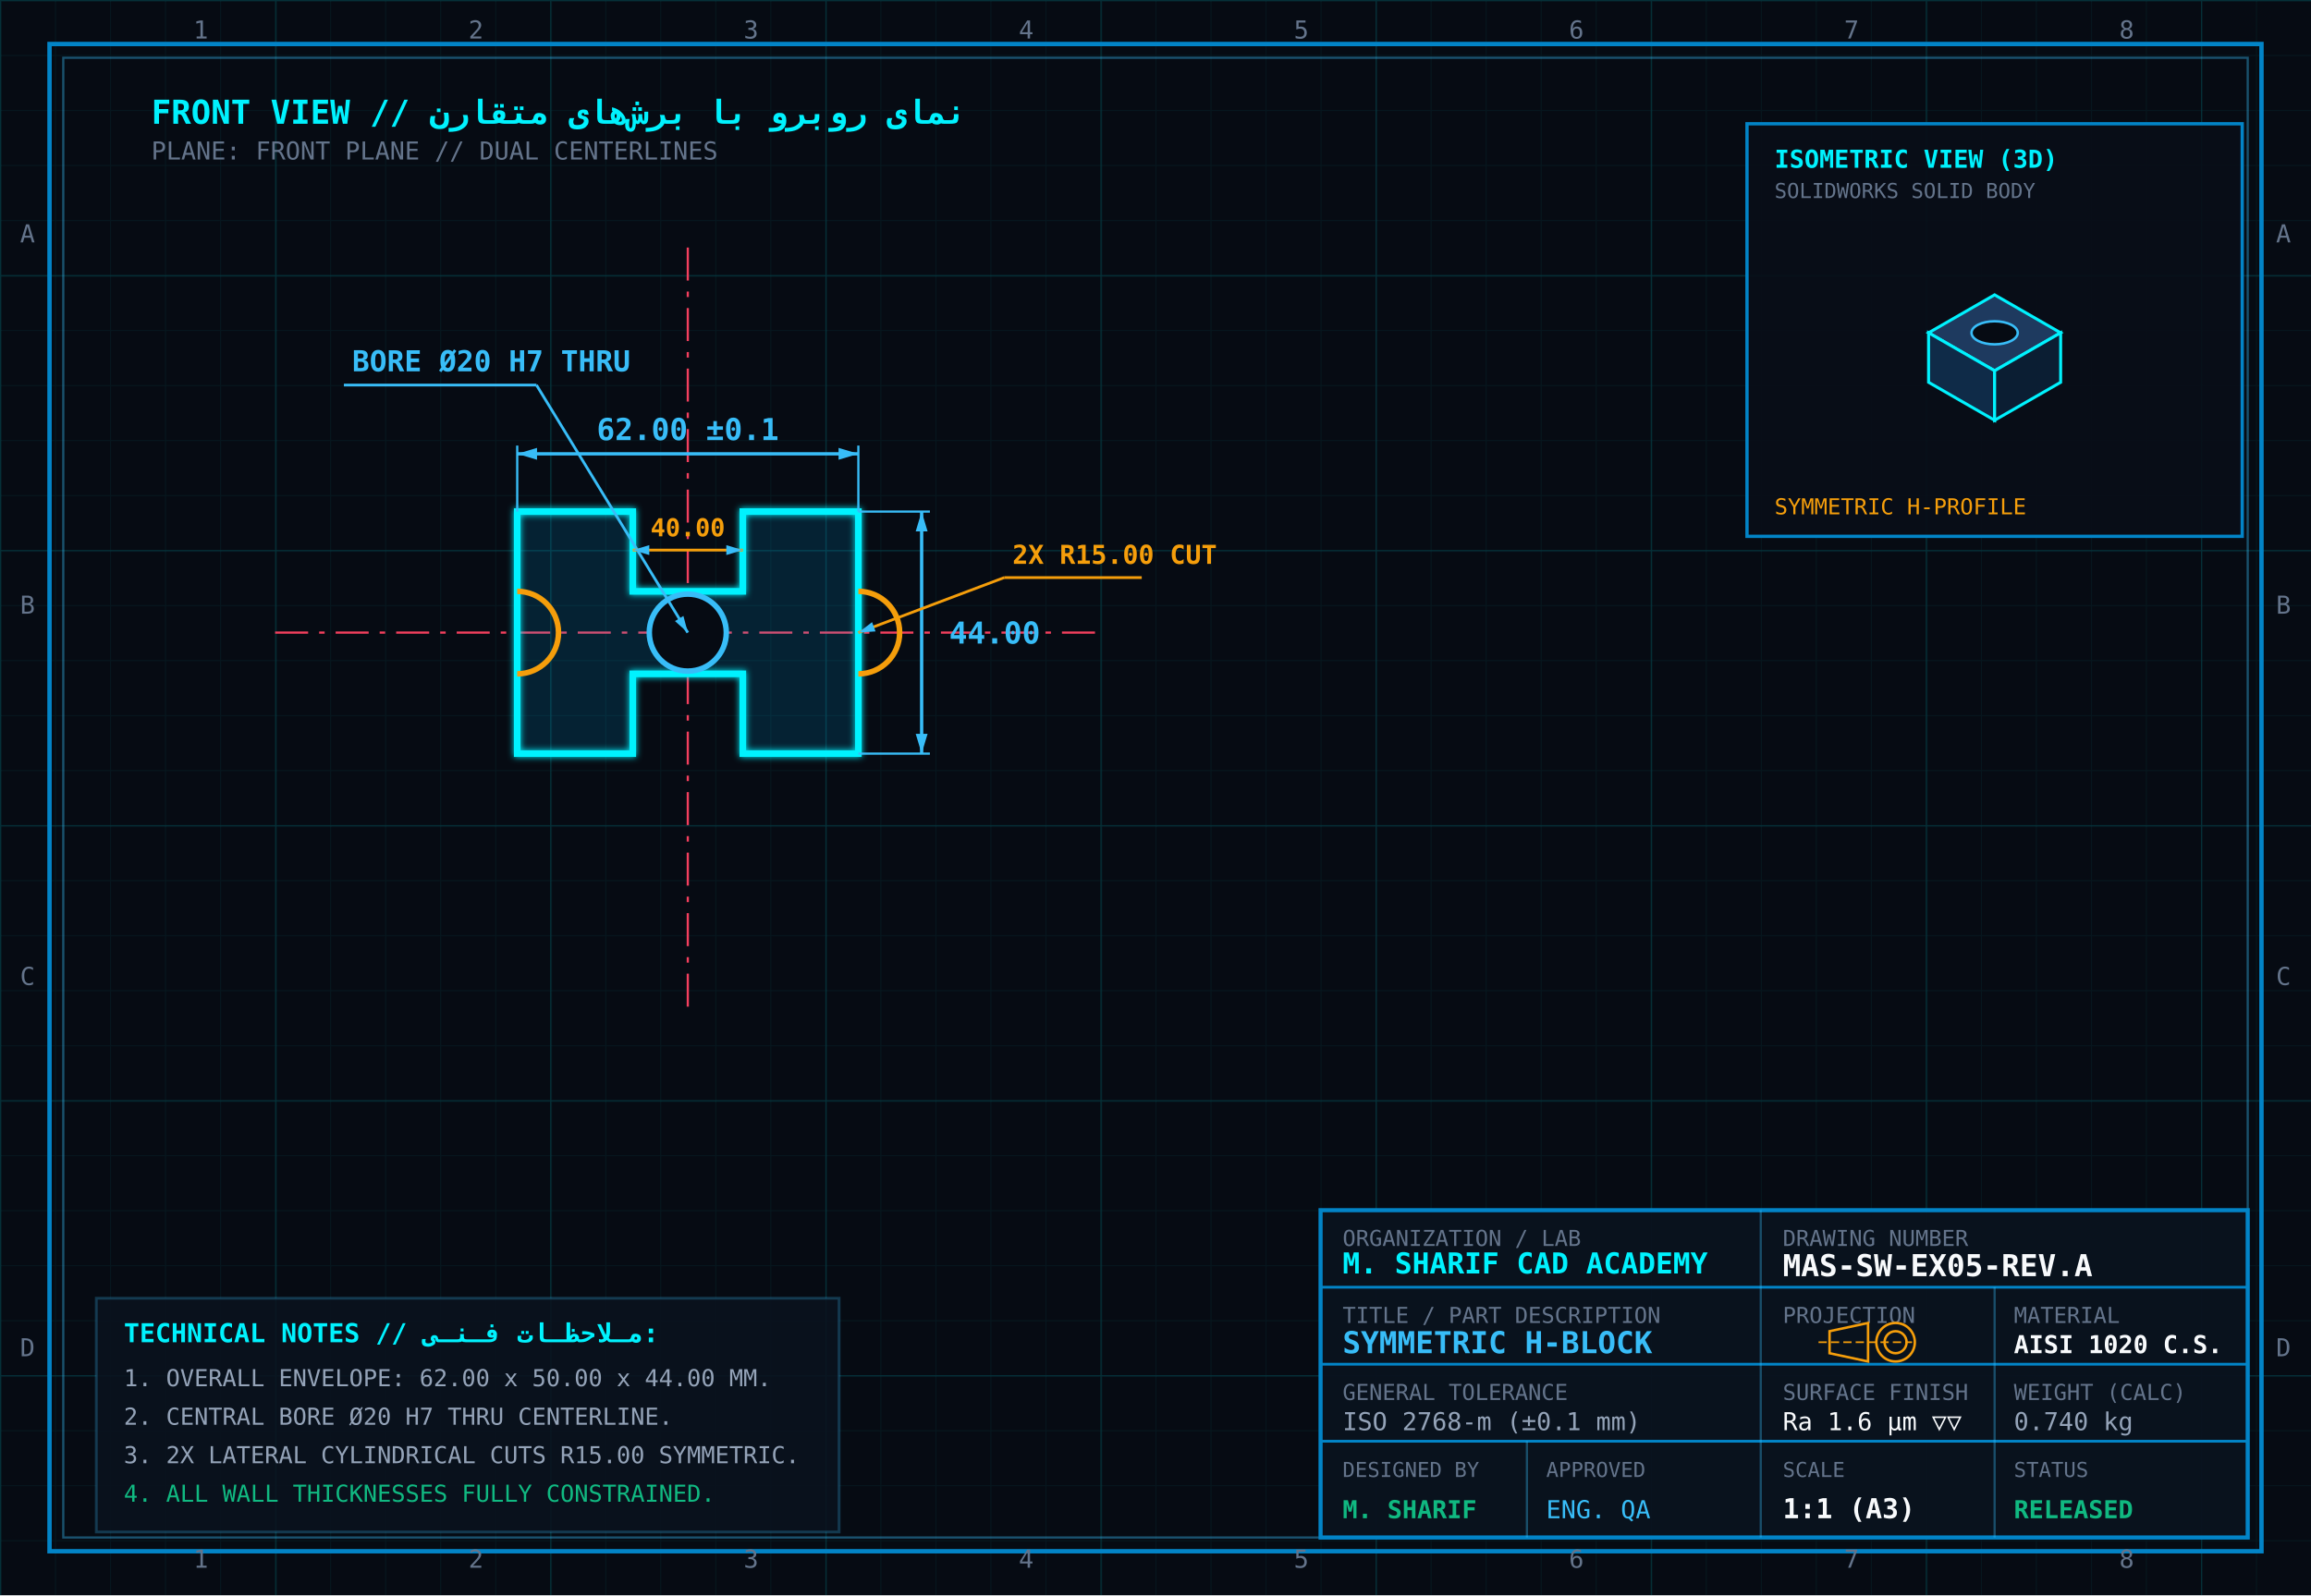
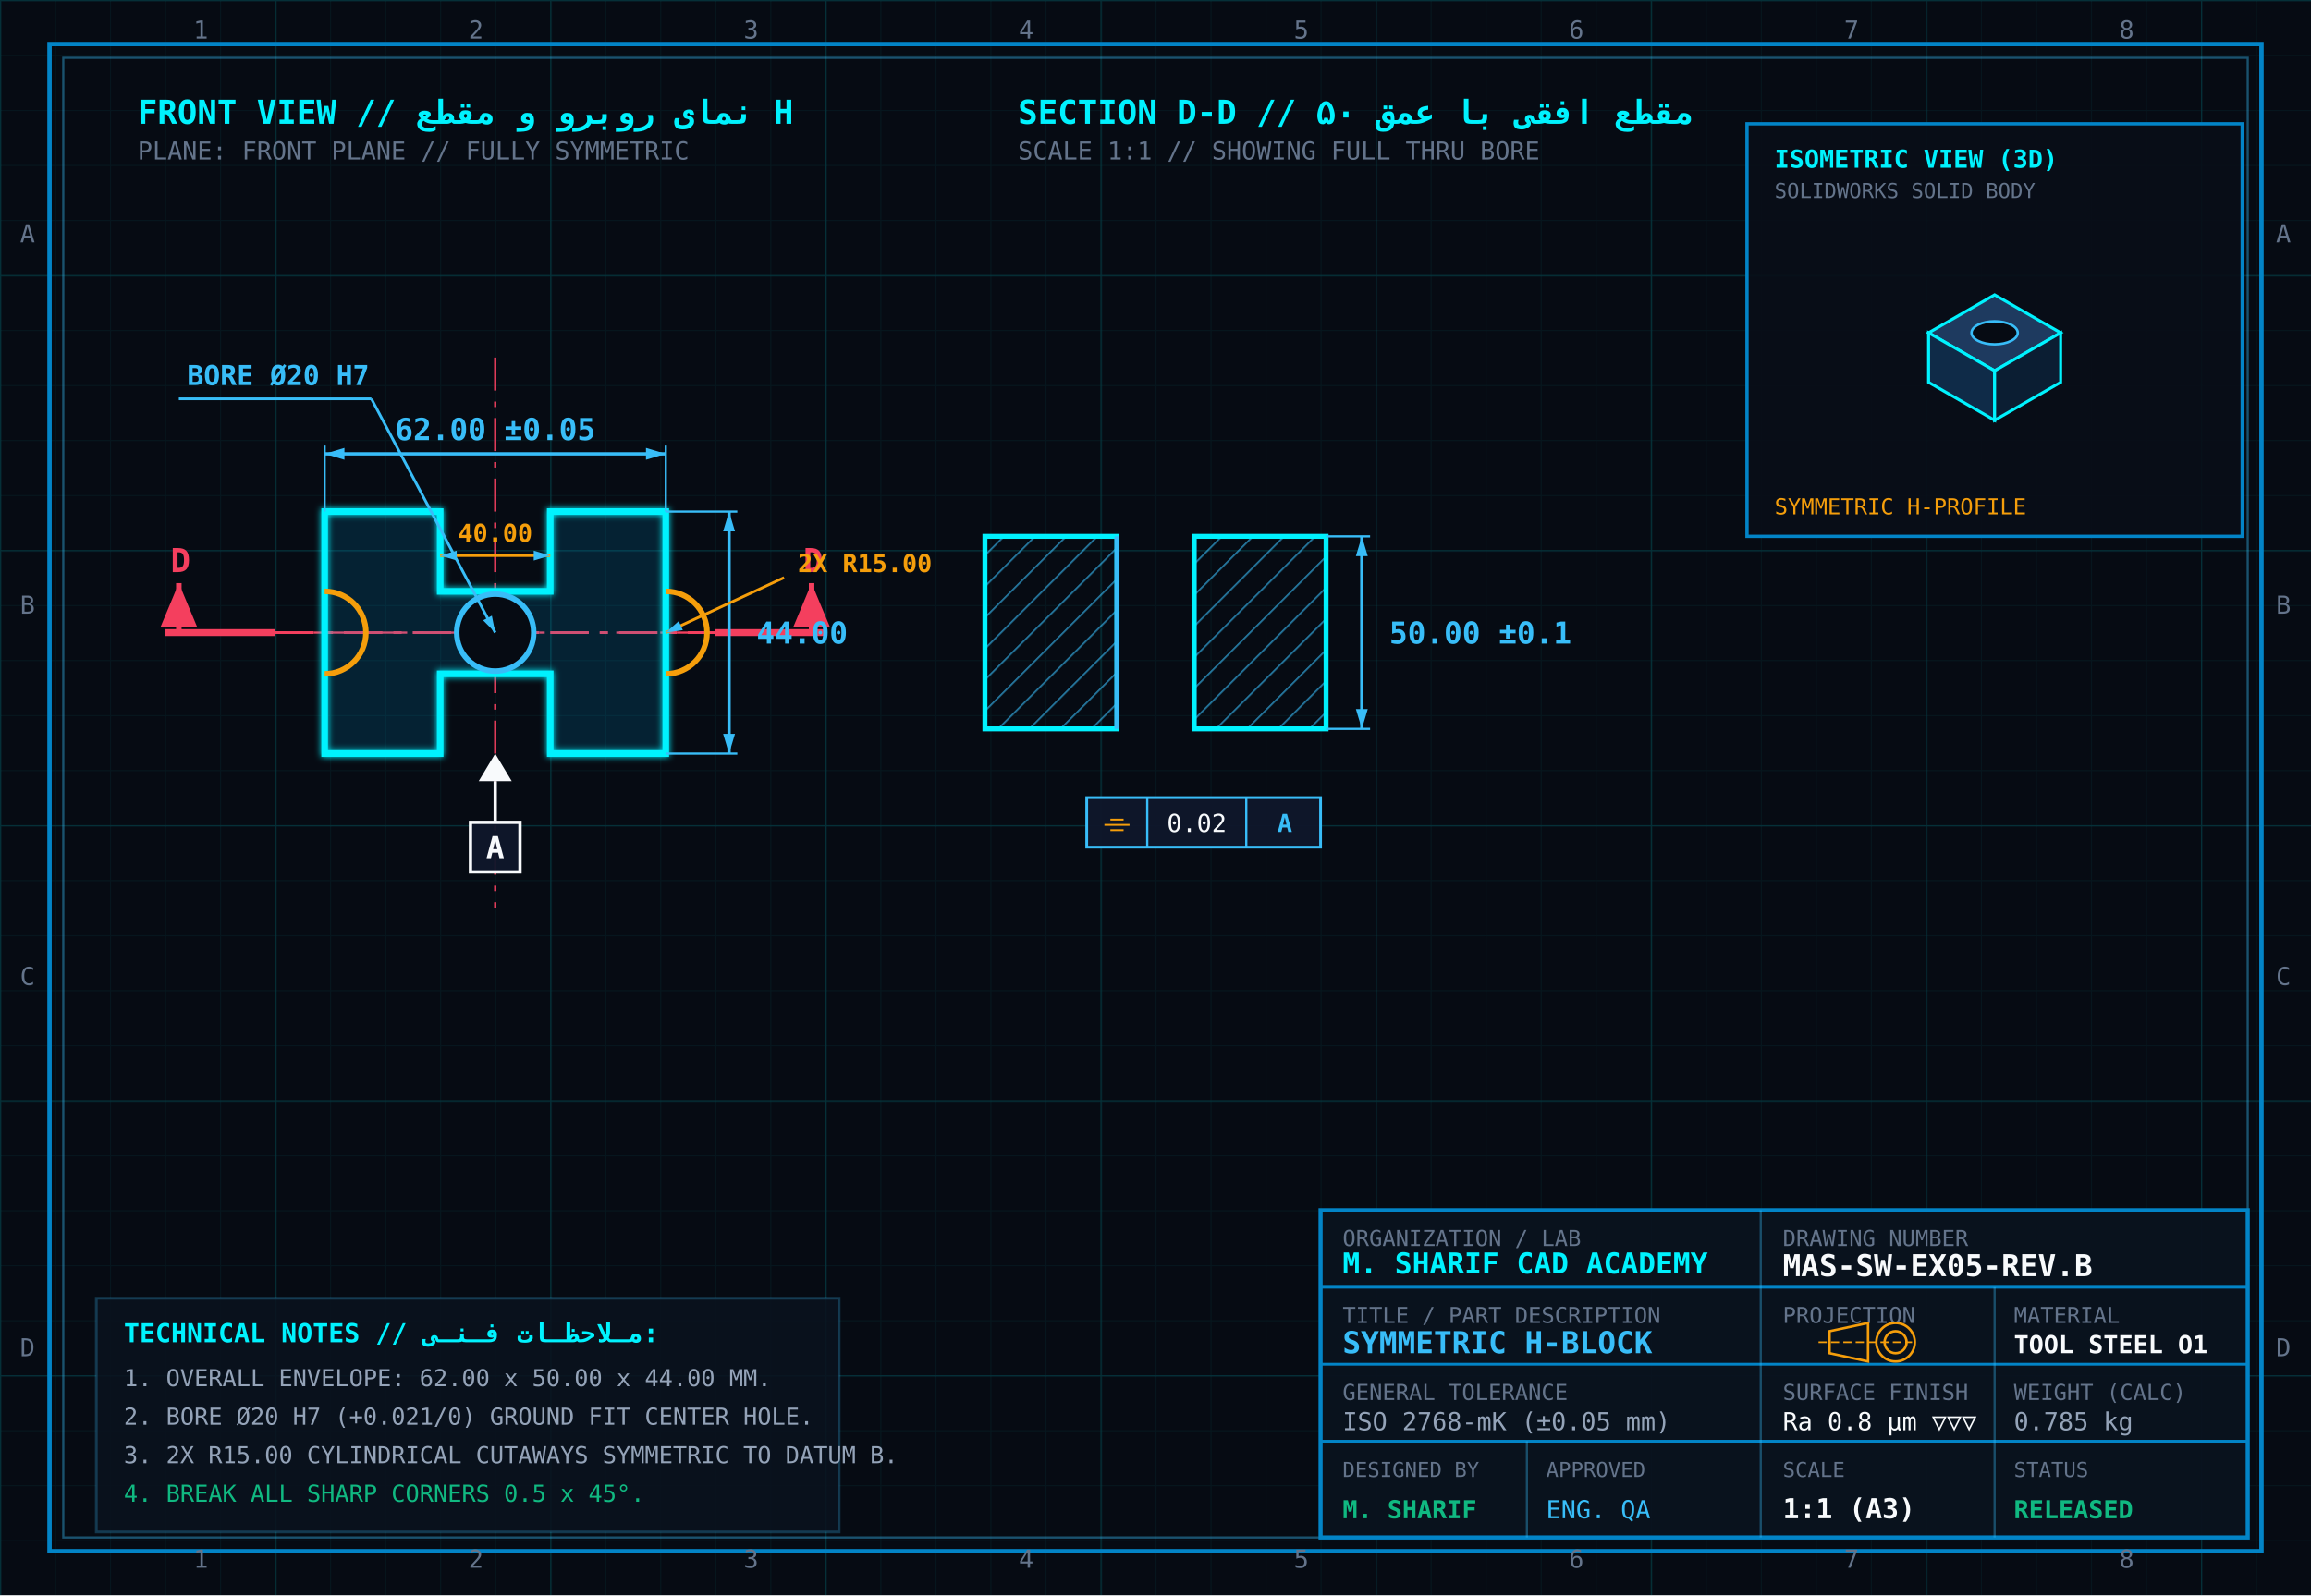
<svg xmlns="http://www.w3.org/2000/svg" viewBox="0 0 840 580" width="100%" height="100%">
  <defs>
    <pattern id="cadGrid5" width="20" height="20" patternUnits="userSpaceOnUse">
      <path d="M 20 0 L 0 0 0 20" fill="none" stroke="rgba(0, 242, 254, 0.05)" stroke-width="0.75" />
    </pattern>
    <pattern id="cadGridMajor5" width="100" height="100" patternUnits="userSpaceOnUse">
      <path d="M 100 0 L 0 0 0 100" fill="none" stroke="rgba(0, 242, 254, 0.12)" stroke-width="1" />
    </pattern>
+     <pattern id="hatch5" width="8" height="8" patternTransform="rotate(45 0 0)" patternUnits="userSpaceOnUse">
+       <line x1="0" y1="0" x2="0" y2="8" stroke="#38bdf8" stroke-width="1.2" opacity="0.6" />
+     </pattern>
    <marker id="arrEnd5" viewBox="0 0 10 10" refX="10" refY="5" markerWidth="6" markerHeight="6" orient="auto">
      <path d="M 0 2 L 10 5 L 0 8 Z" fill="#38bdf8" />
    </marker>
    <marker id="arrStart5" viewBox="0 0 10 10" refX="0" refY="5" markerWidth="6" markerHeight="6" orient="auto">
      <path d="M 10 2 L 0 5 L 10 8 Z" fill="#38bdf8" />
+     </marker>
+     <marker id="arrSec5" viewBox="0 0 12 12" refX="12" refY="6" markerWidth="8" markerHeight="8" orient="auto">
+       <path d="M 0 1 L 12 6 L 0 11 Z" fill="#f43f5e" />
    </marker>
    <filter id="glow5" x="-10%" y="-10%" width="120%" height="120%">
      <feGaussianBlur stdDeviation="1.2" result="blur" />
      <feComposite in="SourceGraphic" in2="blur" operator="over" />
    </filter>
  </defs>
  <rect width="840" height="580" fill="#060b13" class="cad-bg" />
  <rect width="840" height="580" fill="url(#cadGrid5)" class="cad-grid" />
  <rect width="840" height="580" fill="url(#cadGridMajor5)" class="cad-grid-major" />
  <rect x="18" y="16" width="804" height="548" fill="none" stroke="#0284c7" stroke-width="1.6" />
  <rect x="23" y="21" width="794" height="538" fill="none" stroke="rgba(56, 189, 248, 0.4)" stroke-width="0.8" />
  <g fill="#64748b" font-family="monospace" font-size="9" text-anchor="middle">
    <text x="73" y="14">1</text>
    <text x="73" y="570">1</text>
    <text x="173" y="14">2</text>
    <text x="173" y="570">2</text>
    <text x="273" y="14">3</text>
    <text x="273" y="570">3</text>
    <text x="373" y="14">4</text>
    <text x="373" y="570">4</text>
    <text x="473" y="14">5</text>
    <text x="473" y="570">5</text>
    <text x="573" y="14">6</text>
    <text x="573" y="570">6</text>
    <text x="673" y="14">7</text>
    <text x="673" y="570">7</text>
    <text x="773" y="14">8</text>
    <text x="773" y="570">8</text>
  </g>
  <g fill="#64748b" font-family="monospace" font-size="9" text-anchor="middle" dominant-baseline="central">
    <text x="10" y="85">A</text>
    <text x="830" y="85">A</text>
    <text x="10" y="220">B</text>
    <text x="830" y="220">B</text>
    <text x="10" y="355">C</text>
    <text x="830" y="355">C</text>
    <text x="10" y="490">D</text>
    <text x="830" y="490">D</text>
  </g>
  <g transform="translate(480, 440)">
    <rect width="337" height="119" fill="rgba(10, 18, 30, 0.95)" stroke="#0284c7" stroke-width="1.5" />
    <line x1="0" y1="28" x2="337" y2="28" stroke="#0284c7" stroke-width="1" />
    <line x1="0" y1="56" x2="337" y2="56" stroke="#0284c7" stroke-width="1" />
    <line x1="0" y1="84" x2="337" y2="84" stroke="#0284c7" stroke-width="1" />
    <line x1="160" y1="0" x2="160" y2="84" stroke="rgba(56, 189, 248, 0.35)" stroke-width="0.8" />
    <line x1="245" y1="28" x2="245" y2="84" stroke="rgba(56, 189, 248, 0.35)" stroke-width="0.8" />
    <line x1="75" y1="84" x2="75" y2="119" stroke="rgba(56, 189, 248, 0.35)" stroke-width="0.8" />
    <line x1="160" y1="84" x2="160" y2="119" stroke="rgba(56, 189, 248, 0.35)" stroke-width="0.8" />
    <line x1="245" y1="84" x2="245" y2="119" stroke="rgba(56, 189, 248, 0.35)" stroke-width="0.8" />
    <text x="8" y="13" fill="#64748b" font-family="monospace" font-size="8">ORGANIZATION / LAB</text>
    <text x="8" y="23" fill="#00f2fe" font-family="monospace" font-size="10.5" font-weight="bold">M. SHARIF CAD ACADEMY</text>
    <text x="168" y="13" fill="#64748b" font-family="monospace" font-size="8">DRAWING NUMBER</text>
-     <text x="168" y="24" fill="#f8fafc" font-family="monospace" font-size="11" font-weight="bold">MAS-SW-EX05-REV.A</text>
+     <text x="168" y="24" fill="#f8fafc" font-family="monospace" font-size="11" font-weight="bold">MAS-SW-EX05-REV.B</text>
    <text x="8" y="41" fill="#64748b" font-family="monospace" font-size="8">TITLE / PART DESCRIPTION</text>
    <text x="8" y="52" fill="#38bdf8" font-family="monospace" font-size="11" font-weight="bold">SYMMETRIC H-BLOCK</text>
    <text x="168" y="41" fill="#64748b" font-family="monospace" font-size="8">PROJECTION</text>
    <g transform="translate(185, 48)">
      <polygon points="0,4 0,-4 14,-7 14,7" fill="none" stroke="#f59e0b" stroke-width="0.9" />
      <line x1="-4" y1="0" x2="30" y2="0" stroke="#f59e0b" stroke-width="0.6" stroke-dasharray="3,1.5" />
      <circle cx="24" cy="0" r="4" fill="none" stroke="#f59e0b" stroke-width="0.9" />
      <circle cx="24" cy="0" r="7" fill="none" stroke="#f59e0b" stroke-width="0.9" />
    </g>
    <text x="252" y="41" fill="#64748b" font-family="monospace" font-size="8">MATERIAL</text>
-     <text x="252" y="52" fill="#f8fafc" font-family="monospace" font-size="9" font-weight="bold">AISI 1020 C.S.</text>
+     <text x="252" y="52" fill="#f8fafc" font-family="monospace" font-size="9" font-weight="bold">TOOL STEEL O1</text>
    <text x="8" y="69" fill="#64748b" font-family="monospace" font-size="8">GENERAL TOLERANCE</text>
-     <text x="8" y="80" fill="#94a3b8" font-family="monospace" font-size="9">ISO 2768-m (±0.1 mm)</text>
+     <text x="8" y="80" fill="#94a3b8" font-family="monospace" font-size="9">ISO 2768-mK (±0.05 mm)</text>
    <text x="168" y="69" fill="#64748b" font-family="monospace" font-size="8">SURFACE FINISH</text>
-     <text x="168" y="80" fill="#f8fafc" font-family="monospace" font-size="9">Ra 1.6 µm ▽▽</text>
+     <text x="168" y="80" fill="#f8fafc" font-family="monospace" font-size="9">Ra 0.8 µm ▽▽▽</text>
    <text x="252" y="69" fill="#64748b" font-family="monospace" font-size="8">WEIGHT (CALC)</text>
-     <text x="252" y="80" fill="#94a3b8" font-family="monospace" font-size="9">0.740 kg</text>
+     <text x="252" y="80" fill="#94a3b8" font-family="monospace" font-size="9">0.785 kg</text>
    <text x="8" y="97" fill="#64748b" font-family="monospace" font-size="7.5">DESIGNED BY</text>
    <text x="8" y="112" fill="#10b981" font-family="monospace" font-size="9" font-weight="bold">M. SHARIF</text>
    <text x="82" y="97" fill="#64748b" font-family="monospace" font-size="7.5">APPROVED</text>
    <text x="82" y="112" fill="#38bdf8" font-family="monospace" font-size="9">ENG. QA</text>
    <text x="168" y="97" fill="#64748b" font-family="monospace" font-size="7.5">SCALE</text>
    <text x="168" y="112" fill="#f8fafc" font-family="monospace" font-size="10" font-weight="bold">1:1 (A3)</text>
    <text x="252" y="97" fill="#64748b" font-family="monospace" font-size="7.5">STATUS</text>
    <text x="252" y="112" fill="#10b981" font-family="monospace" font-size="9" font-weight="bold">RELEASED</text>
  </g>
  <g transform="translate(35, 472)">
    <rect width="270" height="85" fill="rgba(10, 18, 30, 0.85)" stroke="rgba(56, 189, 248, 0.25)" stroke-width="1" />
    <text x="10" y="16" fill="#00f2fe" font-family="monospace" font-size="9.5" font-weight="bold">TECHNICAL NOTES // مـلاحظـات فـنـی:</text>
    <text x="10" y="32" fill="#94a3b8" font-family="monospace" font-size="8.5">1. OVERALL ENVELOPE: 62.00 x 50.00 x 44.00 MM.</text>
-     <text x="10" y="46" fill="#94a3b8" font-family="monospace" font-size="8.5">2. CENTRAL BORE Ø20 H7 THRU CENTERLINE.</text>
-     <text x="10" y="60" fill="#94a3b8" font-family="monospace" font-size="8.5">3. 2X LATERAL CYLINDRICAL CUTS R15.00 SYMMETRIC.</text>
-     <text x="10" y="74" fill="#10b981" font-family="monospace" font-size="8.5">4. ALL WALL THICKNESSES FULLY CONSTRAINED.</text>
+     <text x="10" y="46" fill="#94a3b8" font-family="monospace" font-size="8.5">2. BORE Ø20 H7 (+0.021/0) GROUND FIT CENTER HOLE.</text>
+     <text x="10" y="60" fill="#94a3b8" font-family="monospace" font-size="8.5">3. 2X R15.00 CYLINDRICAL CUTAWAYS SYMMETRIC TO DATUM B.</text>
+     <text x="10" y="74" fill="#10b981" font-family="monospace" font-size="8.5">4. BREAK ALL SHARP CORNERS 0.5 x 45°.</text>
  </g>
  <g transform="translate(635, 45)">
    <rect width="180" height="150" fill="rgba(8, 14, 24, 0.9)" stroke="#0284c7" stroke-width="1.2" />
    <text x="10" y="16" fill="#00f2fe" font-family="monospace" font-size="9" font-weight="bold">ISOMETRIC VIEW (3D)</text>
    <text x="10" y="27" fill="#64748b" font-family="monospace" font-size="7.5">SOLIDWORKS SOLID BODY</text>
    <g transform="translate(90, 85) scale(0.6)">
      <polygon points="-40,-15 0,-38 40,-15 0,8" fill="#1e3a5f" stroke="#00f2fe" stroke-width="1.8" />
      <polygon points="-40,-15 0,8 0,38 -40,15" fill="#0f2b48" stroke="#00f2fe" stroke-width="1.8" />
      <polygon points="0,8 40,-15 40,15 0,38" fill="#0b1e33" stroke="#00f2fe" stroke-width="1.8" />
      <ellipse cx="0" cy="-15" rx="14" ry="7" fill="#060b13" stroke="#38bdf8" stroke-width="1.5" />
    </g>
    <text x="10" y="142" fill="#f59e0b" font-family="monospace" font-size="8">SYMMETRIC H-PROFILE</text>
  </g>
-   <g transform="translate(250, 230)">
-     <text x="-195" y="-185" fill="#00f2fe" font-family="monospace" font-size="12" font-weight="bold">FRONT VIEW // نمای روبرو با برش‌های متقارن</text>
-     <text x="-195" y="-172" fill="#64748b" font-family="monospace" font-size="9">PLANE: FRONT PLANE // DUAL CENTERLINES</text>
-     <line x1="-150" y1="0" x2="150" y2="0" stroke="#f43f5e" stroke-width="0.8" stroke-dasharray="12,4,2,4" />
-     <line x1="0" y1="-140" x2="0" y2="140" stroke="#f43f5e" stroke-width="0.8" stroke-dasharray="12,4,2,4" />
+   <g transform="translate(180, 230)">
+     <text x="-130" y="-185" fill="#00f2fe" font-family="monospace" font-size="12" font-weight="bold">FRONT VIEW // نمای روبرو و مقطع H</text>
+     <text x="-130" y="-172" fill="#64748b" font-family="monospace" font-size="9">PLANE: FRONT PLANE // FULLY SYMMETRIC</text>
+     <line x1="-120" y1="0" x2="-80" y2="0" stroke="#f43f5e" stroke-width="2.5" />
+     <line x1="-80" y1="0" x2="80" y2="0" stroke="#f43f5e" stroke-width="1" stroke-dasharray="14,4,3,4" />
+     <line x1="80" y1="0" x2="120" y2="0" stroke="#f43f5e" stroke-width="2.5" />
+     <line x1="-115" y1="0" x2="-115" y2="-18" stroke="#f43f5e" stroke-width="2" marker-end="url(#arrSec5)" />
+     <text x="-118" y="-22" fill="#f43f5e" font-family="monospace" font-size="12" font-weight="bold">D</text>
+     <line x1="115" y1="0" x2="115" y2="-18" stroke="#f43f5e" stroke-width="2" marker-end="url(#arrSec5)" />
+     <text x="112" y="-22" fill="#f43f5e" font-family="monospace" font-size="12" font-weight="bold">D</text>
+     <line x1="-110" y1="0" x2="110" y2="0" stroke="#f43f5e" stroke-width="0.8" stroke-dasharray="12,4,2,4" />
+     <line x1="0" y1="-100" x2="0" y2="100" stroke="#f43f5e" stroke-width="0.8" stroke-dasharray="12,4,2,4" />
    <path d="M -62 -44               L -20 -44               L -20 -15               L 20 -15               L 20 -44               L 62 -44               L 62 44               L 20 44               L 20 15               L -20 15               L -20 44               L -62 44 Z" fill="rgba(14, 165, 233, 0.08)" stroke="#00f2fe" stroke-width="2.4" filter="url(#glow5)" />
    <circle cx="0" cy="0" r="14" fill="#060b13" stroke="#38bdf8" stroke-width="2" />
    <path d="M -62 -15 A 15 15 0 0 1 -62 15" fill="none" stroke="#f59e0b" stroke-width="2" />
    <path d="M 62 -15 A 15 15 0 0 1 62 15" fill="none" stroke="#f59e0b" stroke-width="2" />
    <line x1="-62" y1="-65" x2="62" y2="-65" stroke="#38bdf8" stroke-width="1.2" marker-start="url(#arrStart5)" marker-end="url(#arrEnd5)" />
    <line x1="-62" y1="-44" x2="-62" y2="-68" stroke="#38bdf8" stroke-width="0.8" />
    <line x1="62" y1="-44" x2="62" y2="-68" stroke="#38bdf8" stroke-width="0.8" />
-     <text x="0" y="-70" fill="#38bdf8" font-family="monospace" font-size="11" font-weight="bold" text-anchor="middle">62.00 ±0.1</text>
+     <text x="0" y="-70" fill="#38bdf8" font-family="monospace" font-size="11" font-weight="bold" text-anchor="middle">62.00 ±0.05</text>
    <line x1="85" y1="-44" x2="85" y2="44" stroke="#38bdf8" stroke-width="1.2" marker-start="url(#arrStart5)" marker-end="url(#arrEnd5)" />
    <line x1="62" y1="-44" x2="88" y2="-44" stroke="#38bdf8" stroke-width="0.8" />
    <line x1="62" y1="44" x2="88" y2="44" stroke="#38bdf8" stroke-width="0.8" />
    <text x="95" y="4" fill="#38bdf8" font-family="monospace" font-size="11" font-weight="bold">44.00</text>
-     <line x1="0" y1="0" x2="-55" y2="-90" stroke="#38bdf8" stroke-width="1" marker-start="url(#arrStart5)" />
-     <line x1="-55" y1="-90" x2="-125" y2="-90" stroke="#38bdf8" stroke-width="1" />
-     <text x="-122" y="-95" fill="#38bdf8" font-family="monospace" font-size="10.5" font-weight="bold">BORE Ø20 H7 THRU</text>
-     <line x1="62" y1="0" x2="115" y2="-20" stroke="#f59e0b" stroke-width="1" marker-start="url(#arrStart5)" />
-     <line x1="115" y1="-20" x2="165" y2="-20" stroke="#f59e0b" stroke-width="1" />
-     <text x="118" y="-25" fill="#f59e0b" font-family="monospace" font-size="9.5" font-weight="bold">2X R15.00 CUT</text>
-     <line x1="-20" y1="-30" x2="20" y2="-30" stroke="#f59e0b" stroke-width="1" marker-start="url(#arrStart5)" marker-end="url(#arrEnd5)" />
-     <text x="0" y="-35" fill="#f59e0b" font-family="monospace" font-size="9" font-weight="bold" text-anchor="middle">40.00</text>
+     <line x1="0" y1="0" x2="-45" y2="-85" stroke="#38bdf8" stroke-width="1" marker-start="url(#arrStart5)" />
+     <line x1="-45" y1="-85" x2="-115" y2="-85" stroke="#38bdf8" stroke-width="1" />
+     <text x="-112" y="-90" fill="#38bdf8" font-family="monospace" font-size="10" font-weight="bold">BORE Ø20 H7</text>
+     <line x1="-20" y1="-28" x2="20" y2="-28" stroke="#f59e0b" stroke-width="1" marker-start="url(#arrStart5)" marker-end="url(#arrEnd5)" />
+     <text x="0" y="-33" fill="#f59e0b" font-family="monospace" font-size="9" font-weight="bold" text-anchor="middle">40.00</text>
+     <line x1="62" y1="0" x2="105" y2="-20" stroke="#f59e0b" stroke-width="1" marker-start="url(#arrStart5)" />
+     <text x="110" y="-22" fill="#f59e0b" font-family="monospace" font-size="9" font-weight="bold">2X R15.00</text>
+     <g transform="translate(0, 44)">
+       <polygon points="0,0 -6,10 6,10" fill="#f8fafc" />
+       <line x1="0" y1="10" x2="0" y2="25" stroke="#f8fafc" stroke-width="1.2" />
+       <rect x="-9" y="25" width="18" height="18" fill="rgba(15, 23, 42, 0.95)" stroke="#f8fafc" stroke-width="1.2" />
+       <text x="0" y="38" fill="#f8fafc" font-family="monospace" font-size="11" font-weight="bold" text-anchor="middle">A</text>
+     </g>
+   </g>
+   <g transform="translate(420, 230)">
+     <text x="-50" y="-185" fill="#00f2fe" font-family="monospace" font-size="12" font-weight="bold">SECTION D-D // مقطع افقی با عمق ۵۰</text>
+     <text x="-50" y="-172" fill="#64748b" font-family="monospace" font-size="9">SCALE 1:1 // SHOWING FULL THRU BORE</text>
+     <rect x="-62" y="-35" width="48" height="70" fill="url(#hatch5)" stroke="#00f2fe" stroke-width="1.8" />
+     <line x1="-14" y1="-35" x2="-14" y2="35" stroke="#38bdf8" stroke-width="1.8" />
+     <line x1="14" y1="-35" x2="14" y2="35" stroke="#38bdf8" stroke-width="1.8" />
+     <rect x="14" y="-35" width="48" height="70" fill="url(#hatch5)" stroke="#00f2fe" stroke-width="1.8" />
+     <line x1="75" y1="-35" x2="75" y2="35" stroke="#38bdf8" stroke-width="1.2" marker-start="url(#arrStart5)" marker-end="url(#arrEnd5)" />
+     <line x1="62" y1="-35" x2="78" y2="-35" stroke="#38bdf8" stroke-width="0.8" />
+     <line x1="62" y1="35" x2="78" y2="35" stroke="#38bdf8" stroke-width="0.8" />
+     <text x="85" y="4" fill="#38bdf8" font-family="monospace" font-size="11" font-weight="bold">50.00 ±0.1</text>
+     <g transform="translate(-25, 60)">
+       <rect width="85" height="18" fill="rgba(15, 23, 42, 0.95)" stroke="#38bdf8" stroke-width="1" />
+       <line x1="22" y1="0" x2="22" y2="18" stroke="#38bdf8" stroke-width="0.8" />
+       <line x1="58" y1="0" x2="58" y2="18" stroke="#38bdf8" stroke-width="0.8" />
+       <text x="11" y="13" fill="#f59e0b" font-family="monospace" font-size="12" text-anchor="middle">⌯</text>
+       <text x="40" y="12.5" fill="#f8fafc" font-family="monospace" font-size="9" text-anchor="middle">0.02</text>
+       <text x="72" y="12.5" fill="#38bdf8" font-family="monospace" font-size="9" text-anchor="middle" font-weight="bold">A</text>
+     </g>
  </g>
</svg>
